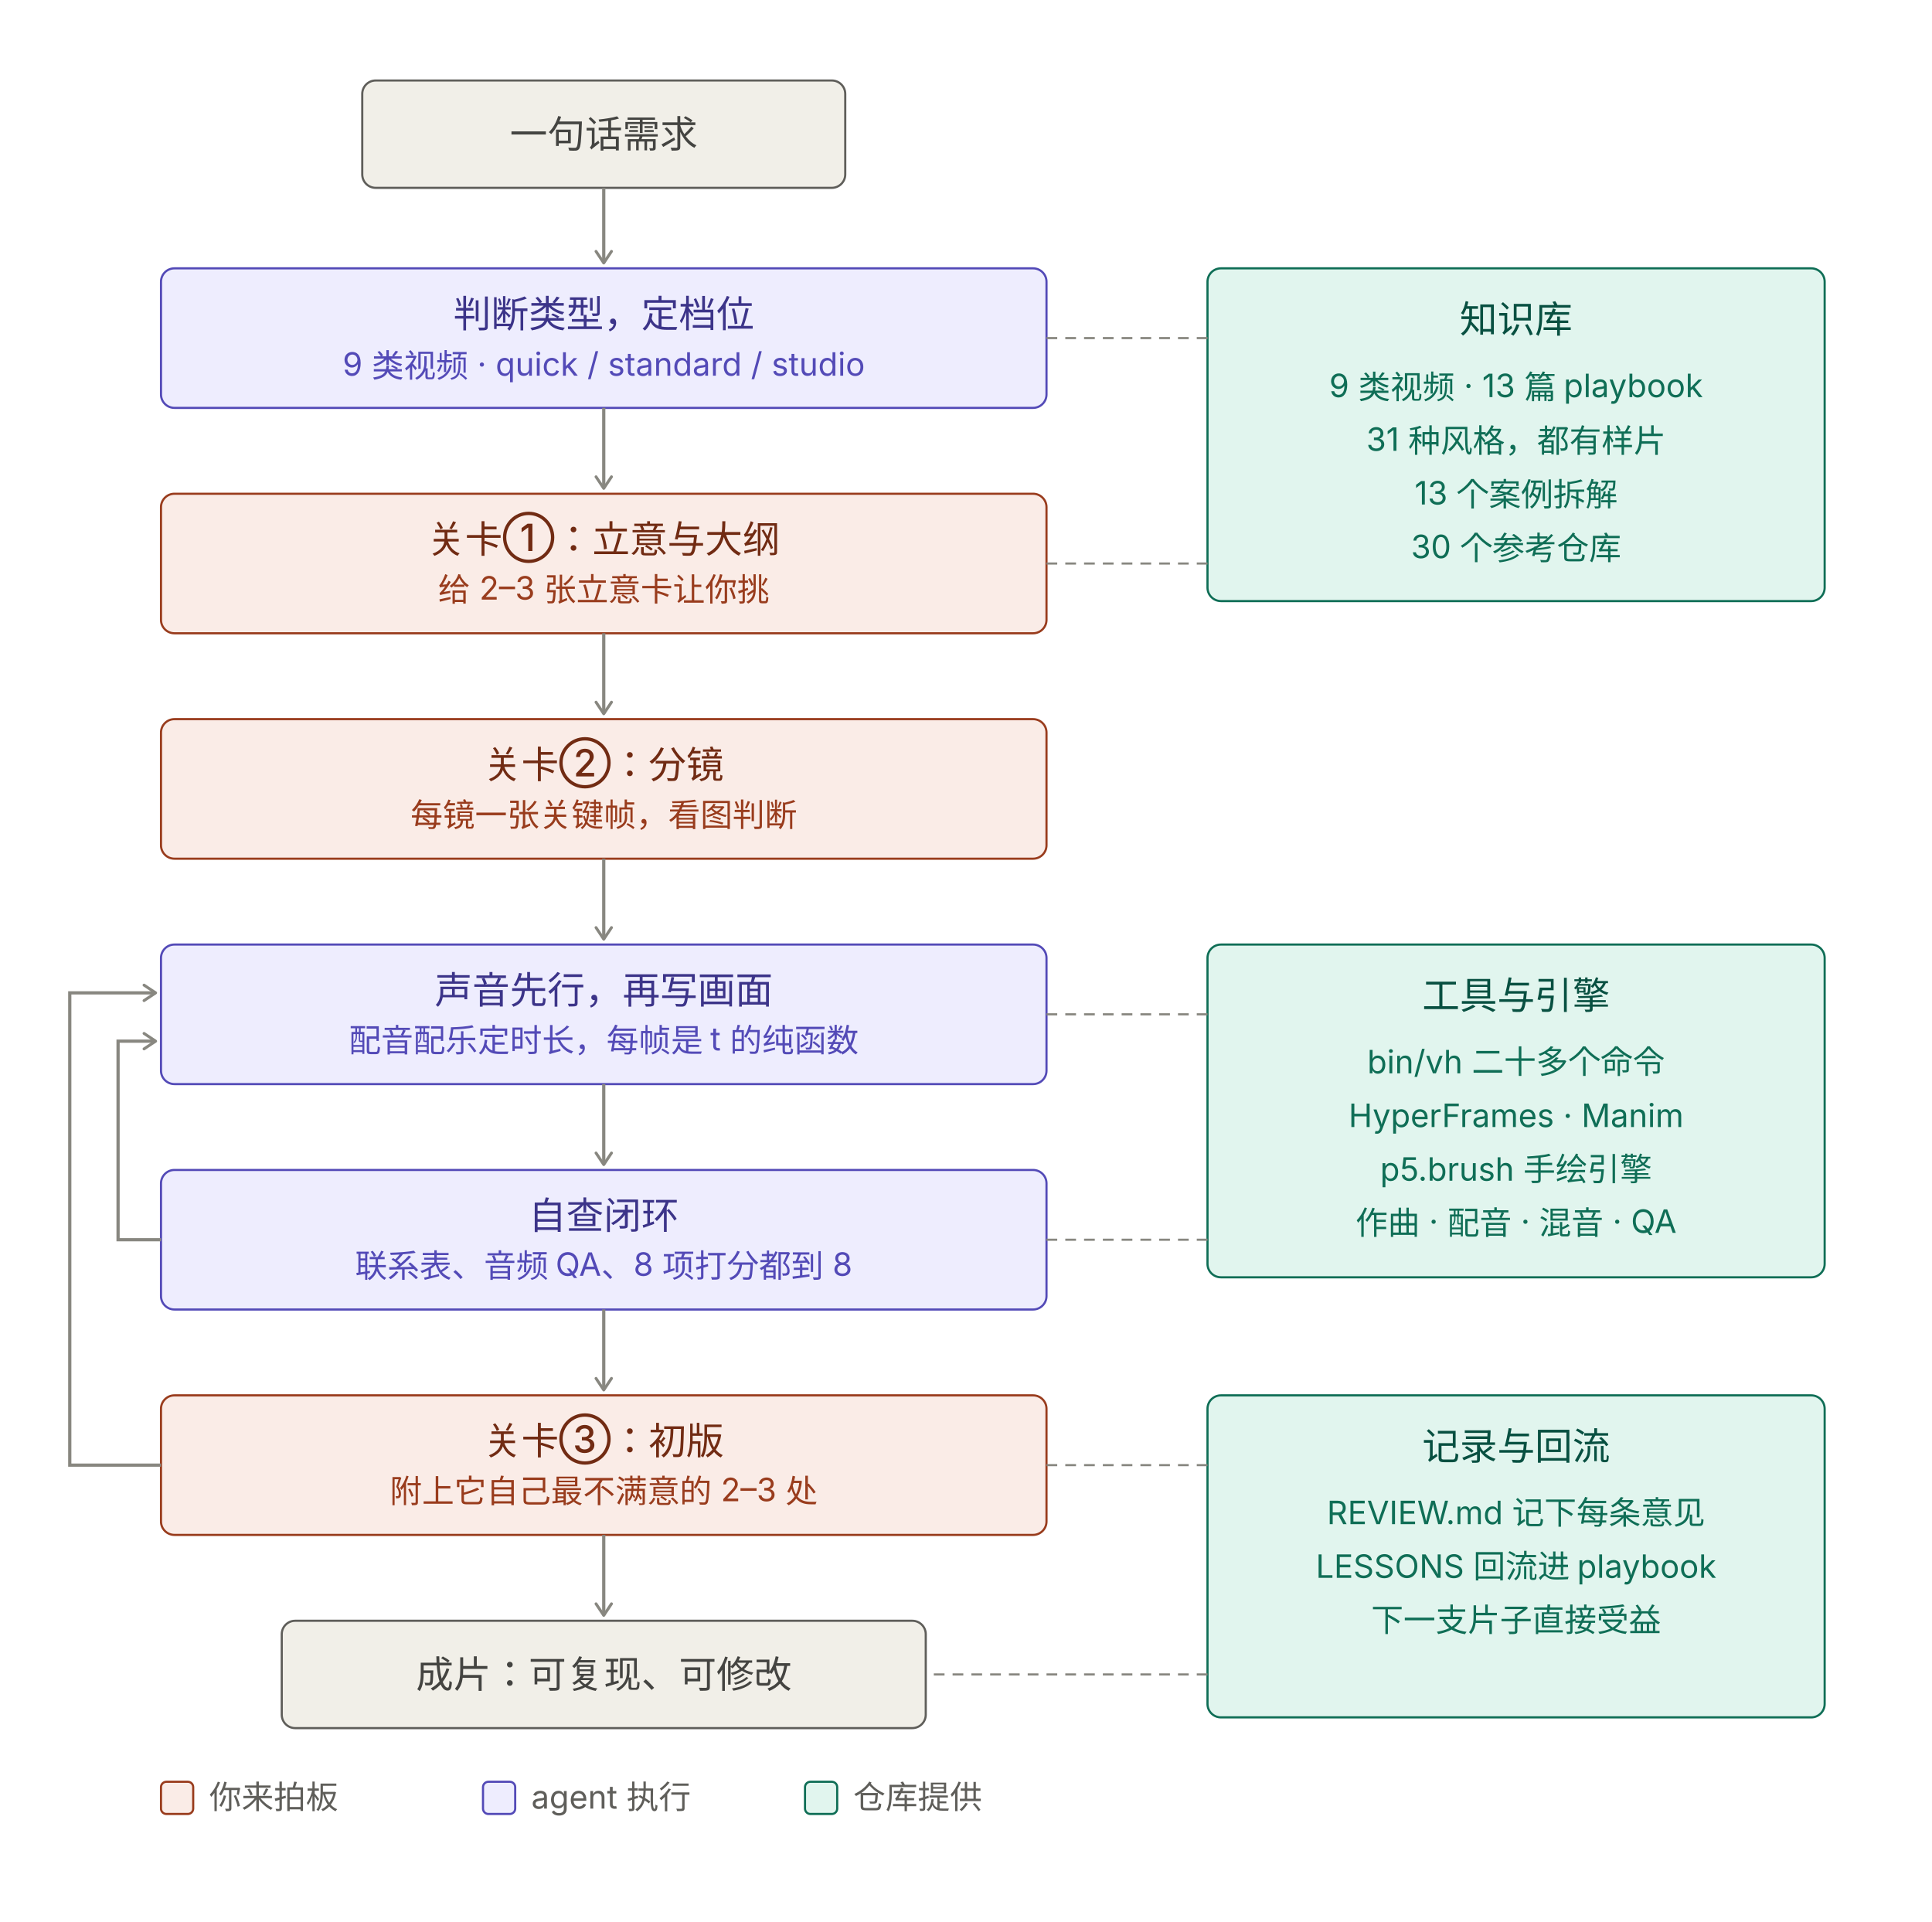
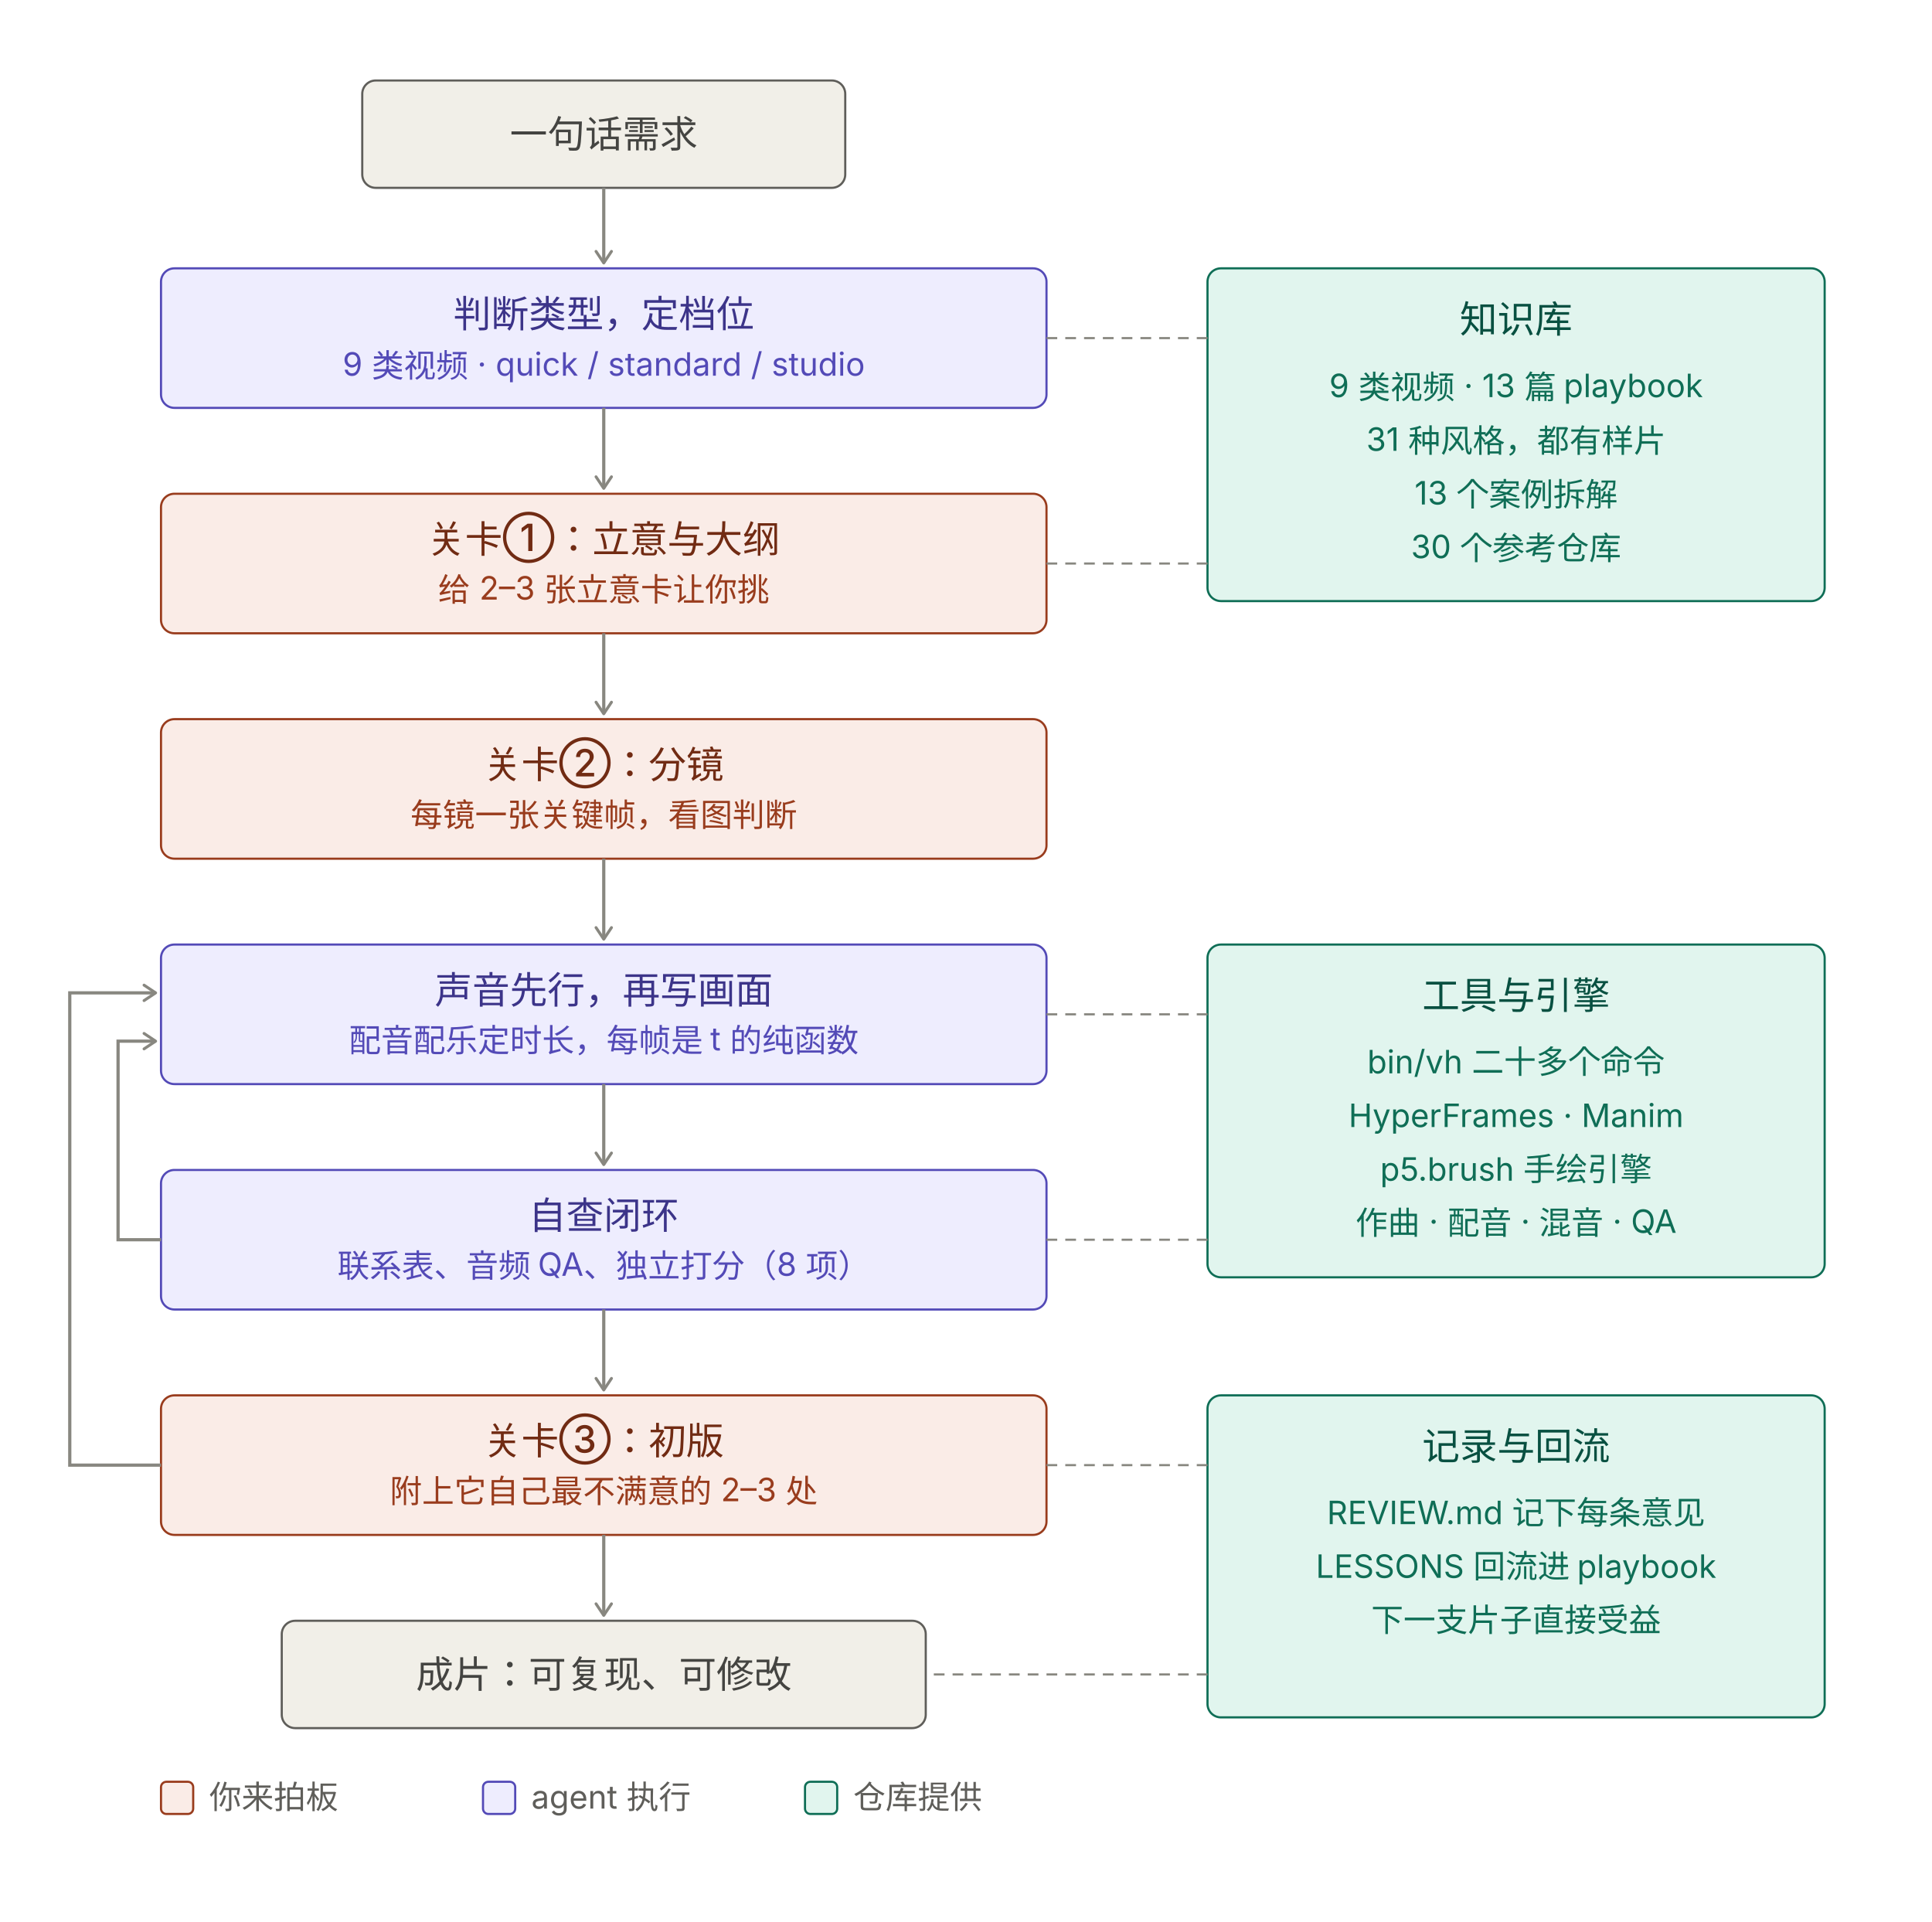
<svg xmlns="http://www.w3.org/2000/svg" width="720" height="716" viewBox="0 0 720 716" role="img">
  <style>
.t{font:500 14px system-ui,-apple-system,"PingFang SC","Noto Sans SC","Microsoft YaHei",sans-serif}
.s{font:400 12px system-ui,-apple-system,"PingFang SC","Noto Sans SC","Microsoft YaHei",sans-serif}
rect{stroke-width:0.8}
.pu rect{fill:#EEEDFE;stroke:#534AB7}.pu .t{fill:#3C3489}.pu .s{fill:#534AB7}
.co rect{fill:#FAECE7;stroke:#993C1D}.co .t{fill:#712B13}.co .s{fill:#993C1D}
.te rect{fill:#E1F5EE;stroke:#0F6E56}.te .t{fill:#085041}.te .s{fill:#0F6E56}
.gr rect{fill:#F1EFE8;stroke:#5F5E5A}.gr .t{fill:#444441}.gr .s{fill:#5F5E5A}
.ar{stroke:#888780;stroke-width:1.2;fill:none}.ld{stroke:#888780;stroke-width:0.8;stroke-dasharray:4 3;fill:none}
.ah{stroke:#888780;fill:none}.lg{fill:#5F5E5A}
@media (prefers-color-scheme:dark){
.pu rect{fill:#3C3489;stroke:#AFA9EC}.pu .t{fill:#EEEDFE}.pu .s{fill:#CECBF6}
.co rect{fill:#712B13;stroke:#F0997B}.co .t{fill:#FAECE7}.co .s{fill:#F5C4B3}
.te rect{fill:#085041;stroke:#5DCAA5}.te .t{fill:#E1F5EE}.te .s{fill:#9FE1CB}
.gr rect{fill:#444441;stroke:#B4B2A9}.gr .t{fill:#F1EFE8}.gr .s{fill:#D3D1C7}
.ar,.ld,.ah{stroke:#B4B2A9}.lg{fill:#B4B2A9}}
</style>
  <defs>
    <marker id="a" viewBox="0 0 10 10" refX="8" refY="5" markerWidth="6" markerHeight="6" orient="auto-start-reverse">
      <path class="ah" d="M2 1L8 5L2 9" stroke-width="1.5" stroke-linecap="round" stroke-linejoin="round" />
    </marker>
  </defs>
  <g class="gr">
    <rect x="135.0" y="30" width="180" height="40" rx="5" />
    <text class="t" x="225.0" y="55.0" text-anchor="middle">一句话需求</text>
  </g>
  <line class="ar" x1="225.0" y1="70" x2="225.0" y2="98" marker-end="url(#a)" />
  <g class="pu">
    <rect x="60" y="100" width="330" height="52" rx="5" />
    <text class="t" x="225.0" y="122" text-anchor="middle">判断类型，定档位</text>
    <text class="s" x="225.0" y="140" text-anchor="middle">9 类视频 · quick / standard / studio</text>
  </g>
  <line class="ar" x1="225.0" y1="152" x2="225.0" y2="182" marker-end="url(#a)" />
  <g class="co">
    <rect x="60" y="184" width="330" height="52" rx="5" />
    <text class="t" x="225.0" y="206" text-anchor="middle">关卡①：立意与大纲</text>
    <text class="s" x="225.0" y="224" text-anchor="middle">给 2–3 张立意卡让你挑</text>
  </g>
  <line class="ar" x1="225.0" y1="236" x2="225.0" y2="266" marker-end="url(#a)" />
  <g class="co">
    <rect x="60" y="268" width="330" height="52" rx="5" />
    <text class="t" x="225.0" y="290" text-anchor="middle">关卡②：分镜</text>
    <text class="s" x="225.0" y="308" text-anchor="middle">每镜一张关键帧，看图判断</text>
  </g>
  <line class="ar" x1="225.0" y1="320" x2="225.0" y2="350" marker-end="url(#a)" />
  <g class="pu">
    <rect x="60" y="352" width="330" height="52" rx="5" />
    <text class="t" x="225.0" y="374" text-anchor="middle">声音先行，再写画面</text>
    <text class="s" x="225.0" y="392" text-anchor="middle">配音配乐定时长，每帧是 t 的纯函数</text>
  </g>
  <line class="ar" x1="225.0" y1="404" x2="225.0" y2="434" marker-end="url(#a)" />
  <g class="pu">
    <rect x="60" y="436" width="330" height="52" rx="5" />
    <text class="t" x="225.0" y="458" text-anchor="middle">自查闭环</text>
-     <text class="s" x="225.0" y="476" text-anchor="middle">联系表、音频 QA、8 项打分都到 8</text>
+     <text class="s" x="225.0" y="476" text-anchor="middle">联系表、音频 QA、独立打分（8 项）</text>
  </g>
  <line class="ar" x1="225.0" y1="488" x2="225.0" y2="518" marker-end="url(#a)" />
  <g class="co">
    <rect x="60" y="520" width="330" height="52" rx="5" />
    <text class="t" x="225.0" y="542" text-anchor="middle">关卡③：初版</text>
    <text class="s" x="225.0" y="560" text-anchor="middle">附上它自己最不满意的 2–3 处</text>
  </g>
  <line class="ar" x1="225.0" y1="572" x2="225.0" y2="602" marker-end="url(#a)" />
  <g class="gr">
    <rect x="105.0" y="604" width="240" height="40" rx="5" />
    <text class="t" x="225.0" y="629.0" text-anchor="middle">成片：可复现、可修改</text>
  </g>
  <path class="ar" d="M60 462 H44 V388 H58" marker-end="url(#a)" />
  <path class="ar" d="M60 546 H26 V370 H58" marker-end="url(#a)" />
  <g class="te">
    <rect x="450" y="100" width="230" height="124" rx="5" />
    <text class="t" x="565.0" y="124" text-anchor="middle">知识库</text>
    <text class="s" x="565.0" y="148" text-anchor="middle">9 类视频 · 13 篇 playbook</text>
    <text class="s" x="565.0" y="168" text-anchor="middle">31 种风格，都有样片</text>
    <text class="s" x="565.0" y="188" text-anchor="middle">13 个案例拆解</text>
    <text class="s" x="565.0" y="208" text-anchor="middle">30 个参考仓库</text>
  </g>
  <line class="ld" x1="450" y1="126" x2="390" y2="126" />
  <line class="ld" x1="450" y1="210" x2="390" y2="210" />
  <g class="te">
    <rect x="450" y="352" width="230" height="124" rx="5" />
    <text class="t" x="565.0" y="376" text-anchor="middle">工具与引擎</text>
    <text class="s" x="565.0" y="400" text-anchor="middle">bin/vh 二十多个命令</text>
    <text class="s" x="565.0" y="420" text-anchor="middle">HyperFrames · Manim</text>
    <text class="s" x="565.0" y="440" text-anchor="middle">p5.brush 手绘引擎</text>
    <text class="s" x="565.0" y="460" text-anchor="middle">作曲 · 配音 · 混音 · QA</text>
  </g>
  <line class="ld" x1="450" y1="378" x2="390" y2="378" />
  <line class="ld" x1="450" y1="462" x2="390" y2="462" />
  <g class="te">
    <rect x="450" y="520" width="230" height="120" rx="5" />
    <text class="t" x="565.0" y="544" text-anchor="middle">记录与回流</text>
    <text class="s" x="565.0" y="568" text-anchor="middle">REVIEW.md 记下每条意见</text>
    <text class="s" x="565.0" y="588" text-anchor="middle">LESSONS 回流进 playbook</text>
    <text class="s" x="565.0" y="608" text-anchor="middle">下一支片子直接受益</text>
  </g>
  <line class="ld" x1="450" y1="546" x2="390" y2="546" />
  <line class="ld" x1="450" y1="624" x2="345.0" y2="624" />
  <g class="co">
    <rect x="60" y="664" width="12" height="12" rx="2" />
  </g>
  <text class="s lg" x="78" y="674">你来拍板</text>
  <g class="pu">
    <rect x="180" y="664" width="12" height="12" rx="2" />
  </g>
  <text class="s lg" x="198" y="674">agent 执行</text>
  <g class="te">
    <rect x="300" y="664" width="12" height="12" rx="2" />
  </g>
  <text class="s lg" x="318" y="674">仓库提供</text>
</svg>
